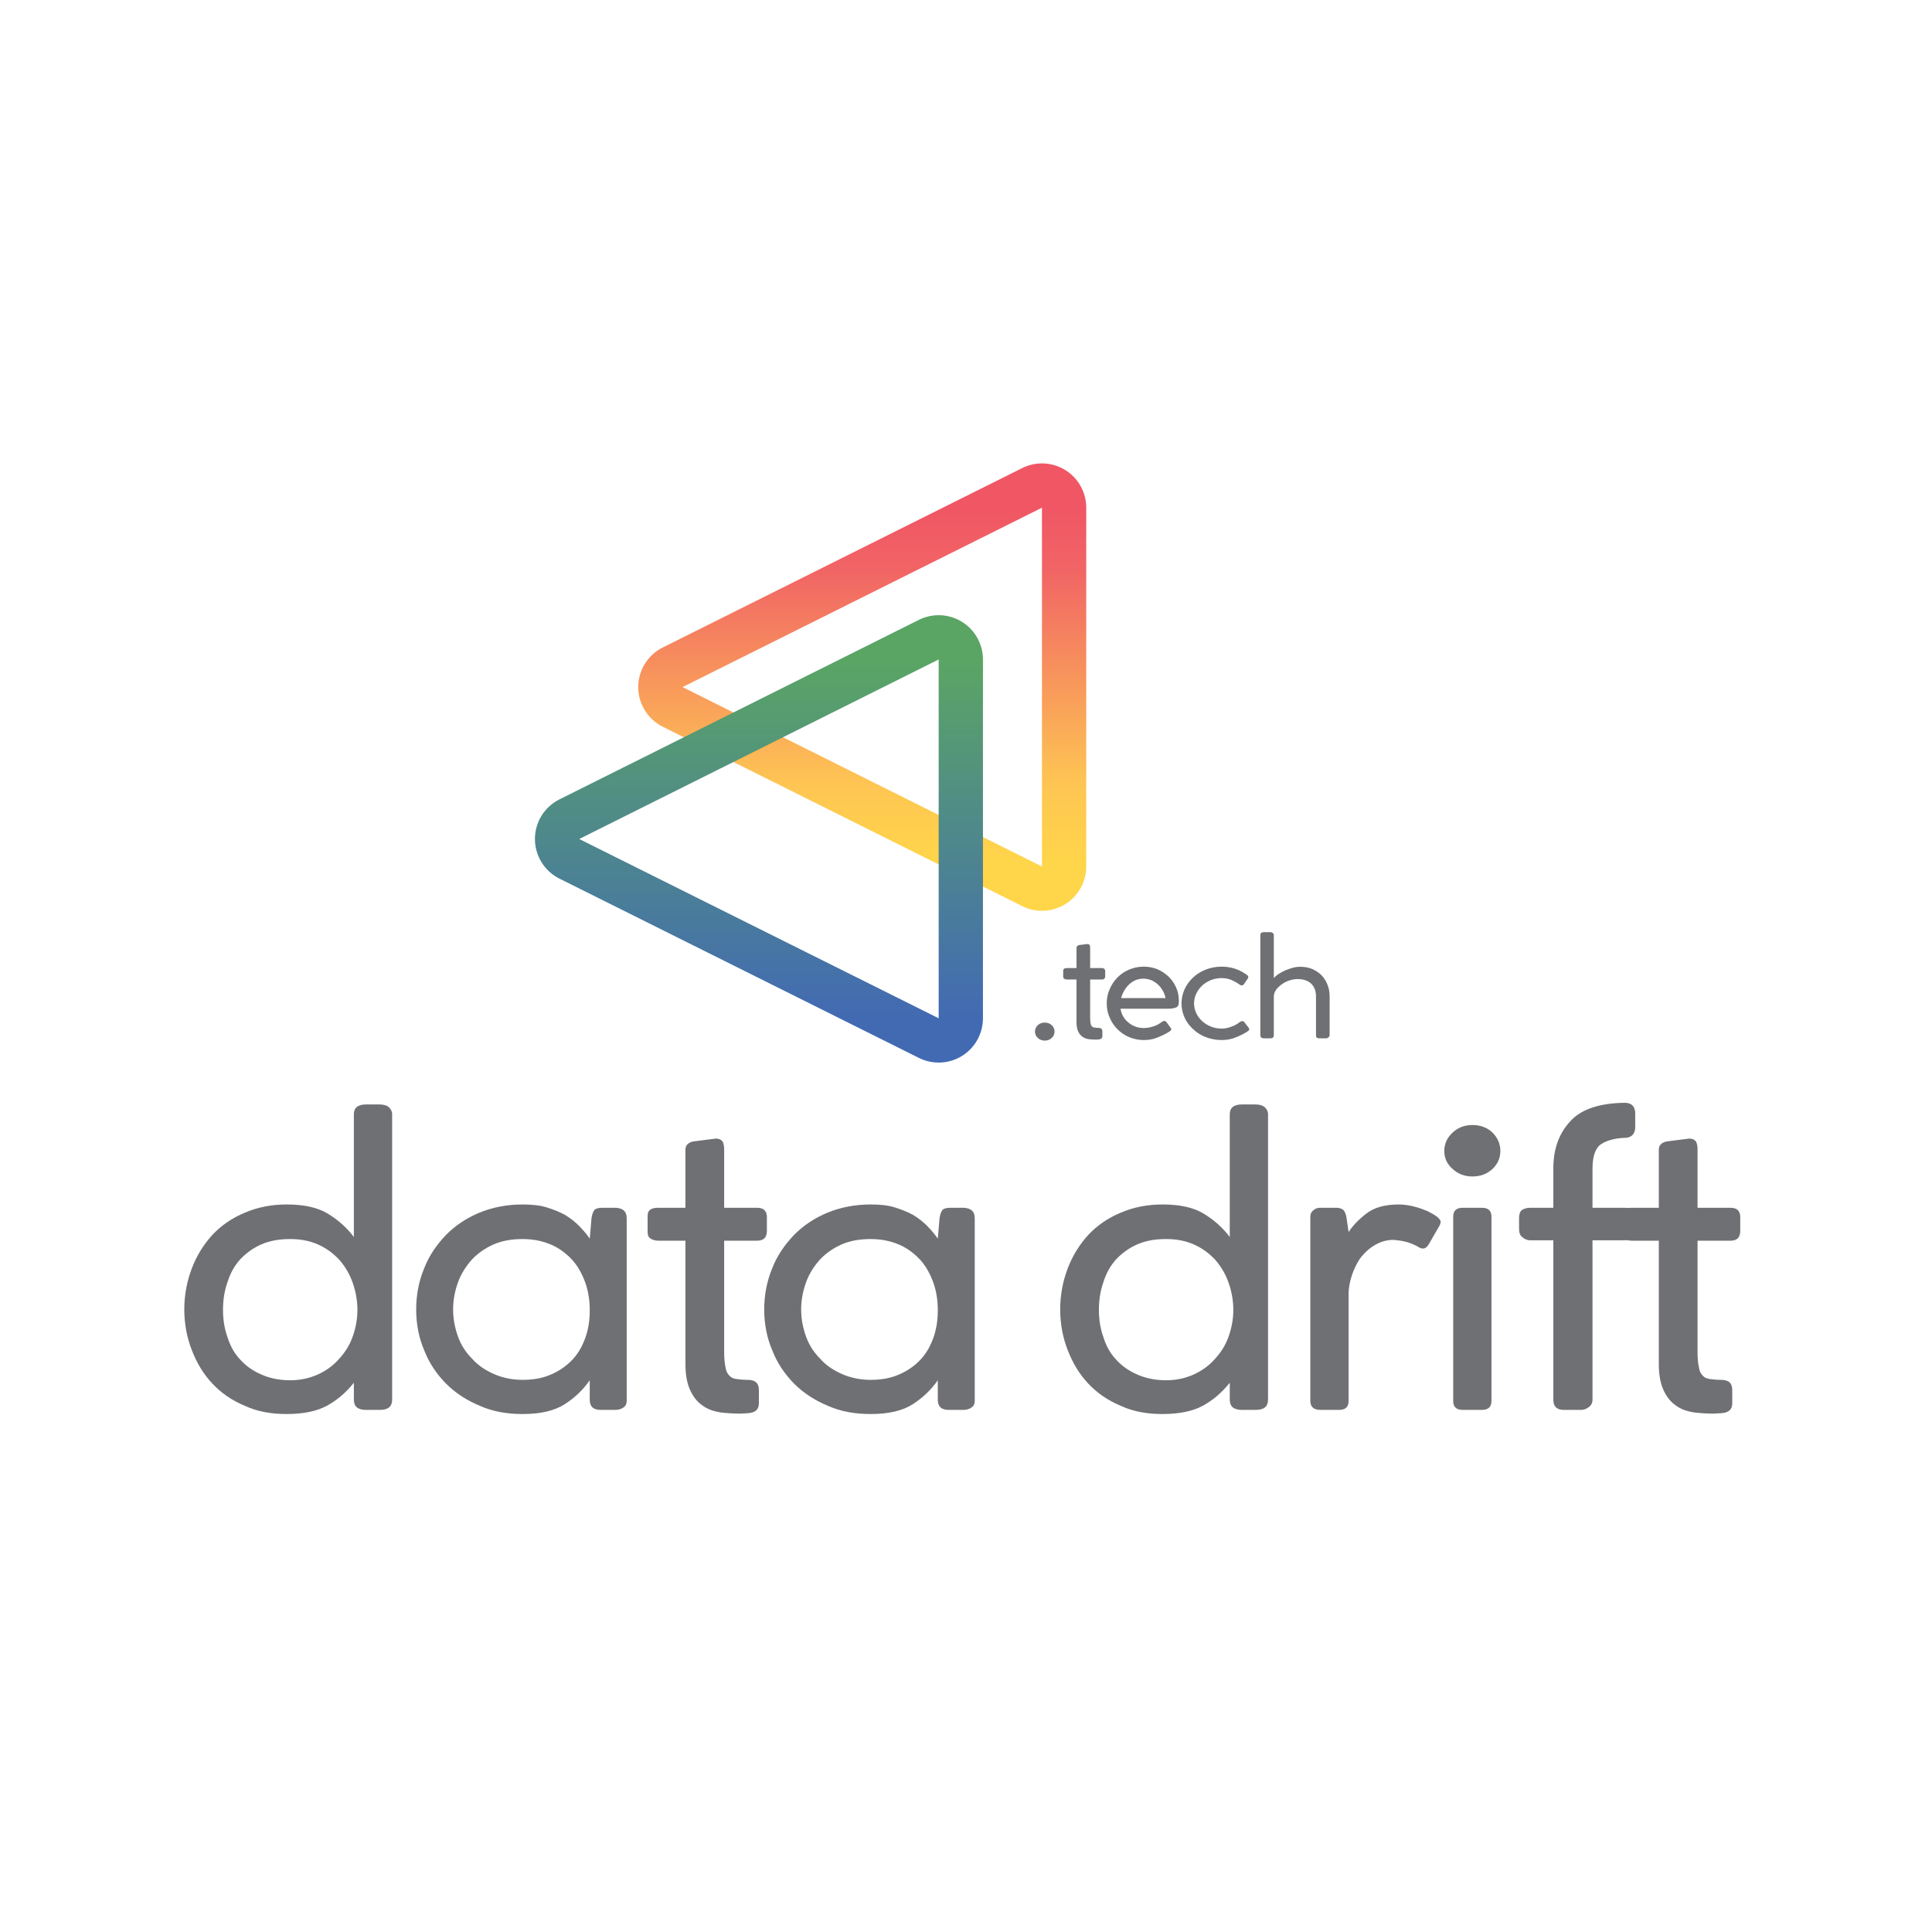
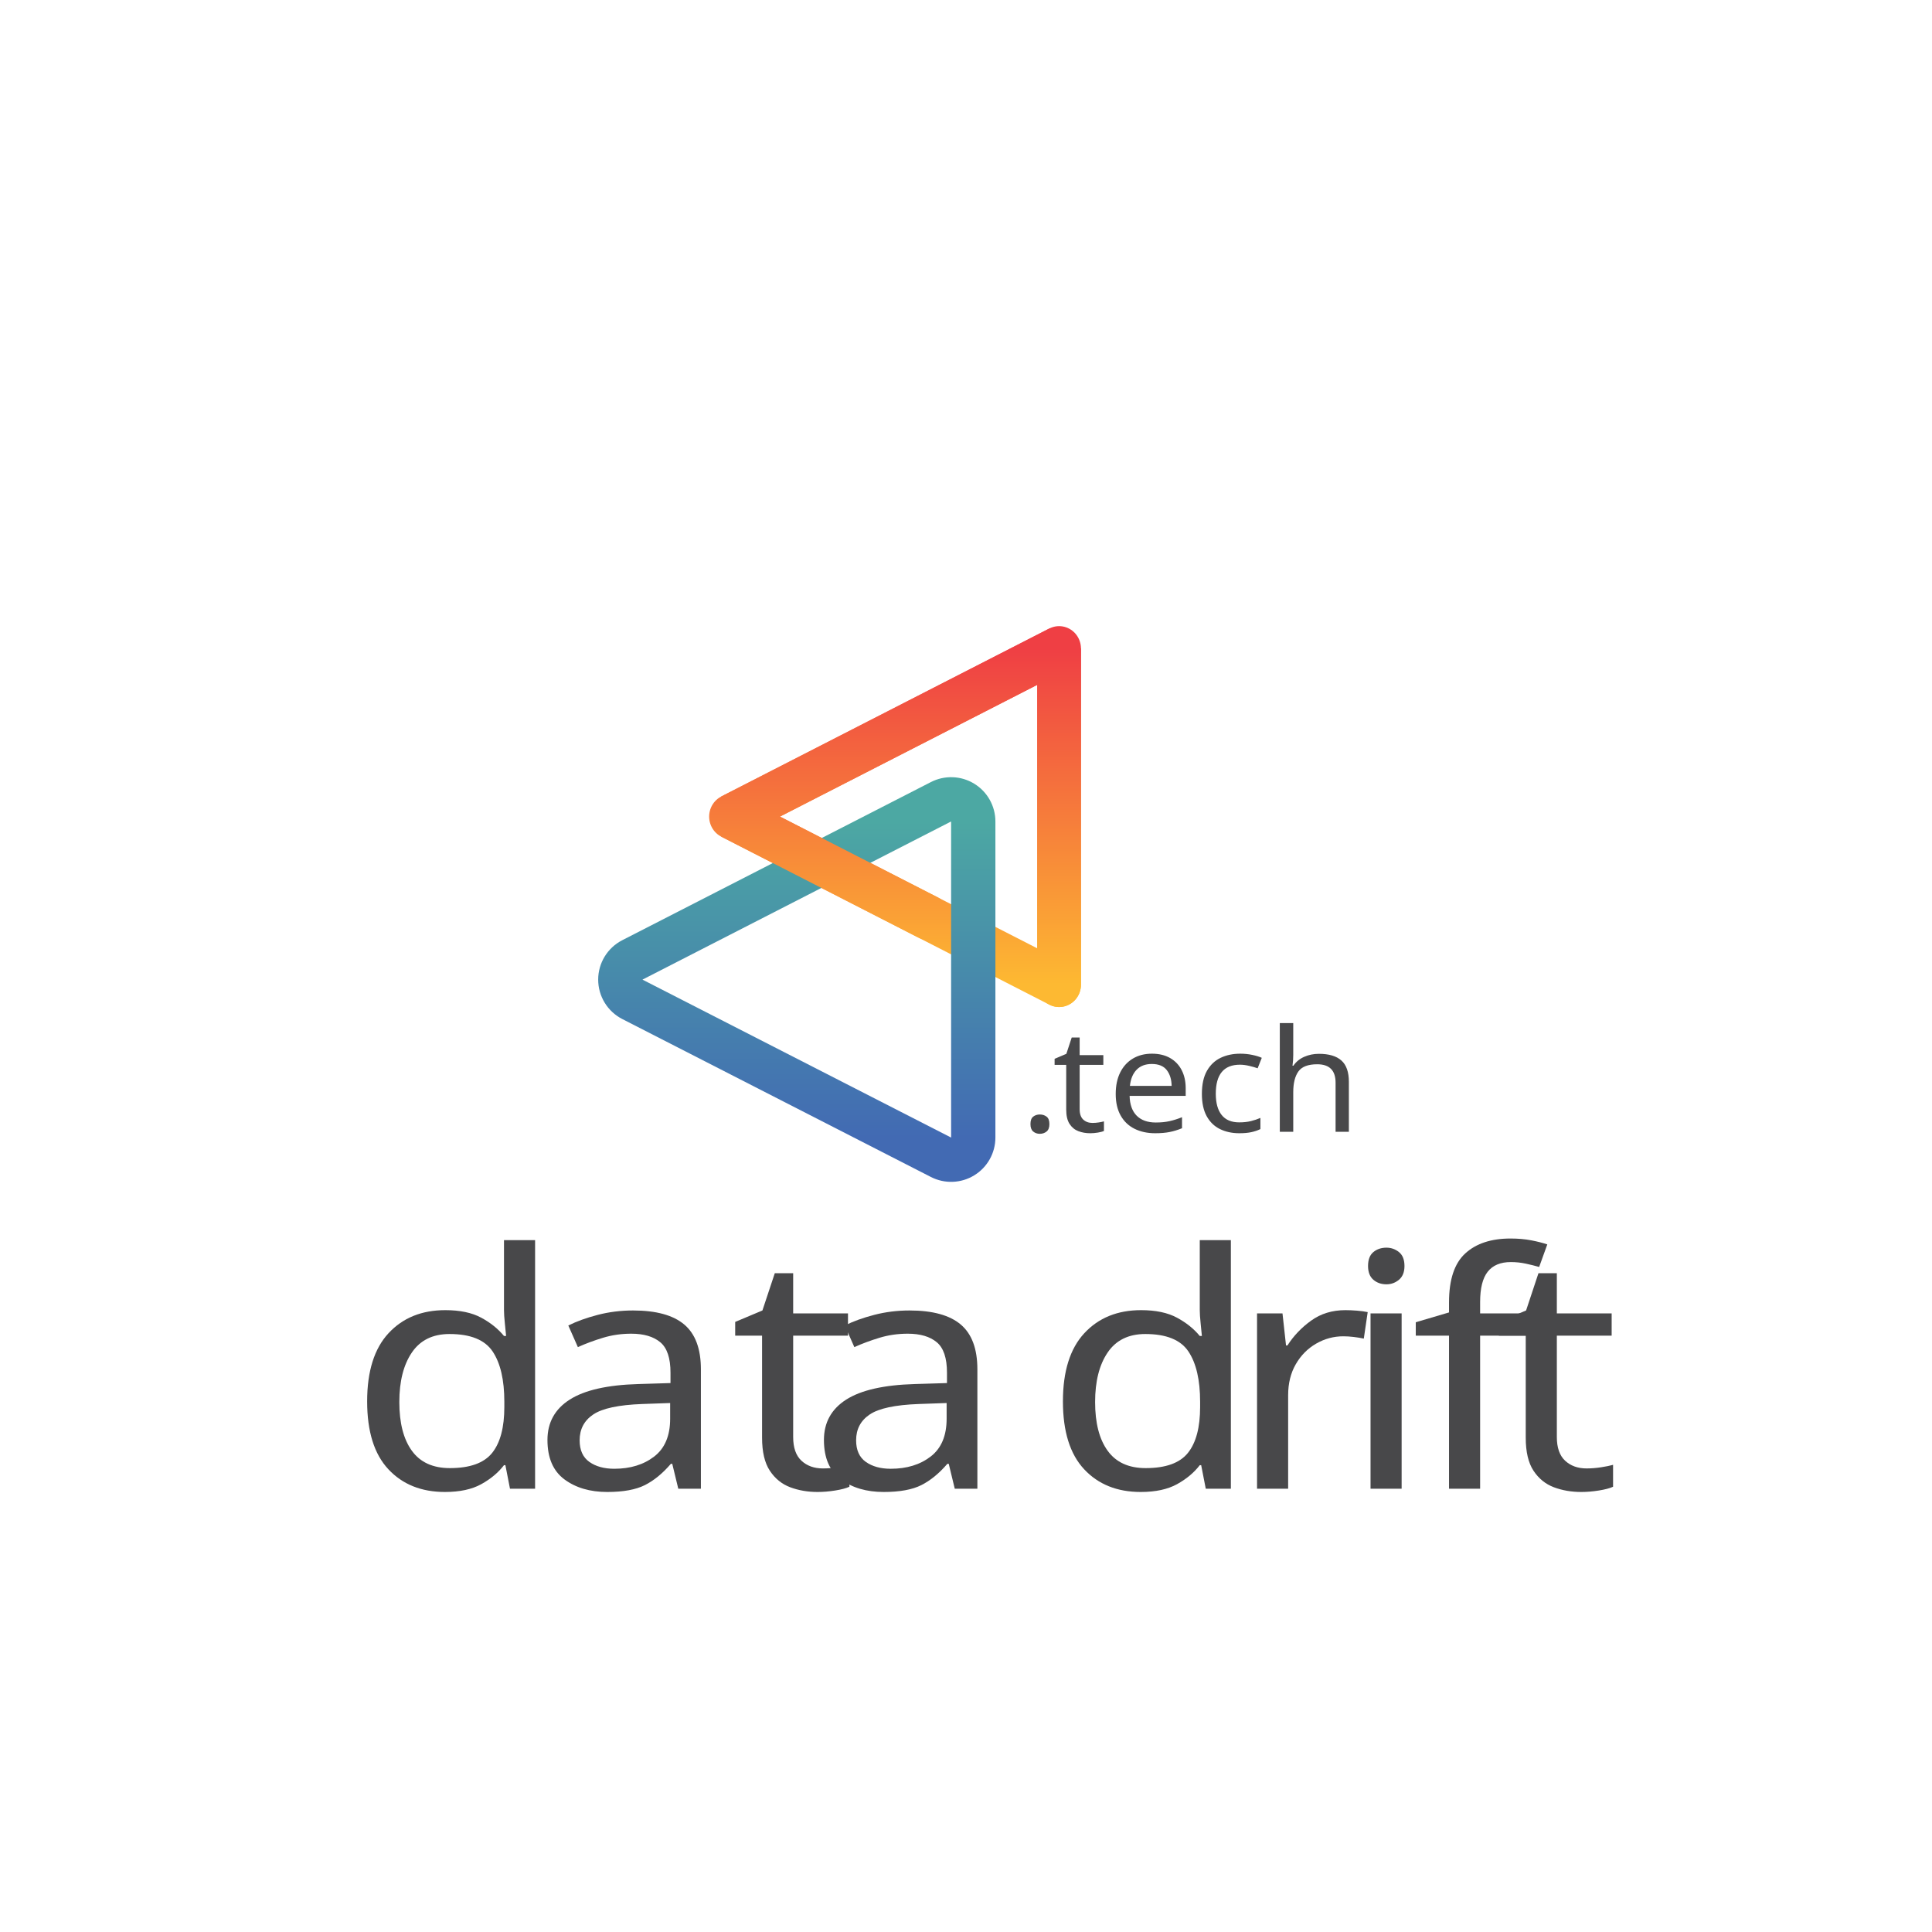
- <svg xmlns="http://www.w3.org/2000/svg" width="100%" height="100%" viewBox="0 0 2363 2363" version="1.1" xml:space="preserve" style="fill-rule:evenodd;clip-rule:evenodd;stroke-linejoin:round;stroke-miterlimit:2;">
-   <g transform="matrix(1.3609,0,0,1.25887,-670.885,1156.6)">
-     <g transform="matrix(400,0,0,400,643.398,451.071)">
-       <path d="M0.505,-0.718L0.505,-0.025C0.505,-0.008 0.496,-0 0.477,-0L0.447,-0C0.428,-0 0.419,-0.008 0.419,-0.025L0.419,-0.066C0.402,-0.043 0.383,-0.025 0.36,-0.011C0.337,0.003 0.306,0.01 0.268,0.01C0.233,0.01 0.202,0.004 0.174,-0.01C0.145,-0.023 0.121,-0.041 0.101,-0.064C0.081,-0.087 0.066,-0.114 0.055,-0.145C0.044,-0.175 0.038,-0.209 0.038,-0.244C0.038,-0.279 0.044,-0.313 0.055,-0.344C0.066,-0.375 0.081,-0.401 0.101,-0.425C0.121,-0.448 0.145,-0.466 0.174,-0.479C0.202,-0.492 0.233,-0.499 0.268,-0.499C0.306,-0.499 0.337,-0.492 0.36,-0.477C0.383,-0.462 0.403,-0.443 0.419,-0.42L0.419,-0.718C0.419,-0.734 0.428,-0.742 0.447,-0.742L0.476,-0.742C0.485,-0.742 0.492,-0.74 0.497,-0.736C0.502,-0.731 0.505,-0.725 0.505,-0.718ZM0.427,-0.243C0.427,-0.266 0.423,-0.289 0.416,-0.31C0.409,-0.331 0.399,-0.349 0.386,-0.365C0.373,-0.38 0.357,-0.393 0.338,-0.402C0.319,-0.411 0.299,-0.415 0.276,-0.415C0.251,-0.415 0.23,-0.411 0.211,-0.402C0.192,-0.393 0.176,-0.38 0.163,-0.365C0.15,-0.349 0.141,-0.331 0.135,-0.31C0.128,-0.289 0.125,-0.266 0.125,-0.243C0.125,-0.22 0.128,-0.198 0.135,-0.177C0.141,-0.156 0.15,-0.138 0.163,-0.123C0.176,-0.107 0.192,-0.095 0.211,-0.086C0.23,-0.077 0.251,-0.072 0.276,-0.072C0.299,-0.072 0.319,-0.077 0.338,-0.086C0.356,-0.095 0.372,-0.107 0.385,-0.123C0.398,-0.138 0.409,-0.156 0.416,-0.177C0.423,-0.198 0.427,-0.22 0.427,-0.243Z" style="fill:rgb(111,112,115);fill-rule:nonzero;" />
+ <svg xmlns="http://www.w3.org/2000/svg" width="100%" height="100%" viewBox="0 0 2363 2363" version="1.1" xml:space="preserve" style="fill-rule:evenodd;clip-rule:evenodd;stroke-linecap:round;stroke-linejoin:round;stroke-miterlimit:1.5;">
+   <g transform="matrix(1.3609,0,0,1.25887,-450.323,1252.98)">
+     <text x="643.398px" y="451.071px" style="font-family:'CocoGothic', 'Coco Gothic';font-size:317.746px;fill:rgb(72,72,74);">d<tspan x="808.308px 977.985px " y="451.071px 451.071px ">at</tspan>
+     </text>
+     <text x="1056.79px" y="451.071px" style="font-family:'CocoGothic', 'Coco Gothic';font-size:317.746px;fill:rgb(72,72,74);">a</text>
+     <text x="1268.72px" y="451.071px" style="font-family:'CocoGothic', 'Coco Gothic';font-size:317.746px;fill:rgb(72,72,74);">d<tspan x="1433.63px " y="451.071px ">r</tspan>
+     </text>
+     <text x="1535.63px" y="451.071px" style="font-family:'CocoGothic', 'Coco Gothic';font-size:317.746px;fill:rgb(72,72,74);">i</text>
+     <text x="1598.54px" y="451.071px" style="font-family:'CocoGothic', 'Coco Gothic';font-size:317.746px;fill:rgb(72,72,74);">f<tspan x="1672.9px " y="451.071px ">t</tspan>
+     </text>
+   </g>
+   <g transform="matrix(0.879476,0,0,0.902295,-358.716,-130.36)">
+     <g transform="matrix(1.03277e-16,-1.68664,1.68664,1.03277e-16,831.315,3968.33)">
+       <path d="M1610.87,351.683L1745.9,622.221L1475.84,622.221L1610.87,351.683Z" style="fill:none;stroke:url(#_Linear1);stroke-width:36.05px;" />
    </g>
-     <g transform="matrix(400,0,0,400,850.998,451.071)">
-       <path d="M0.43,-0.025L0.43,-0.072C0.415,-0.049 0.397,-0.03 0.374,-0.014C0.351,0.002 0.32,0.01 0.279,0.01C0.244,0.01 0.212,0.004 0.183,-0.01C0.154,-0.023 0.128,-0.041 0.107,-0.064C0.086,-0.087 0.069,-0.114 0.058,-0.145C0.046,-0.175 0.04,-0.209 0.04,-0.244C0.04,-0.279 0.046,-0.313 0.058,-0.344C0.069,-0.375 0.086,-0.401 0.107,-0.425C0.128,-0.448 0.153,-0.466 0.182,-0.479C0.211,-0.492 0.244,-0.499 0.279,-0.499C0.3,-0.499 0.318,-0.497 0.333,-0.492C0.348,-0.487 0.362,-0.481 0.374,-0.474C0.386,-0.466 0.397,-0.457 0.406,-0.447C0.415,-0.437 0.423,-0.427 0.43,-0.416L0.434,-0.466C0.435,-0.474 0.437,-0.48 0.44,-0.485C0.443,-0.489 0.449,-0.491 0.458,-0.491L0.487,-0.491C0.494,-0.491 0.501,-0.489 0.506,-0.485C0.511,-0.48 0.513,-0.474 0.513,-0.466L0.513,-0.022C0.513,-0.015 0.511,-0.01 0.506,-0.006C0.501,-0.002 0.494,-0 0.487,-0L0.455,-0C0.438,-0 0.43,-0.008 0.43,-0.025ZM0.123,-0.244C0.123,-0.221 0.127,-0.199 0.134,-0.178C0.141,-0.157 0.152,-0.139 0.166,-0.124C0.179,-0.108 0.196,-0.096 0.215,-0.087C0.234,-0.078 0.256,-0.073 0.279,-0.073C0.303,-0.073 0.324,-0.077 0.343,-0.086C0.362,-0.095 0.378,-0.107 0.391,-0.122C0.404,-0.137 0.413,-0.154 0.42,-0.175C0.427,-0.196 0.43,-0.218 0.43,-0.242C0.43,-0.265 0.427,-0.288 0.42,-0.309C0.413,-0.33 0.404,-0.348 0.391,-0.364C0.378,-0.379 0.363,-0.392 0.344,-0.401C0.325,-0.41 0.304,-0.415 0.279,-0.415C0.255,-0.415 0.233,-0.411 0.214,-0.402C0.195,-0.393 0.178,-0.38 0.165,-0.365C0.152,-0.349 0.141,-0.331 0.134,-0.31C0.127,-0.289 0.123,-0.267 0.123,-0.244Z" style="fill:rgb(111,112,115);fill-rule:nonzero;" />
+     <g transform="matrix(9.71502e-17,-1.58658,1.58658,9.71502e-17,743.381,4028.01)">
+       <path d="M1644.46,333.981C1637.98,321.015 1624.98,312.86 1610.77,312.864C1596.57,312.867 1583.57,321.029 1577.1,333.998L1442.15,604.536C1436.15,616.571 1436.68,630.942 1443.56,642.475C1450.43,654.007 1462.66,661.04 1475.84,661.04L1745.9,661.04C1759.08,661.04 1771.31,654.004 1778.18,642.467C1785.06,630.929 1785.58,616.554 1779.57,604.519L1644.46,333.981ZM1610.78,351.683L1745.9,622.221L1475.84,622.221L1610.78,351.683Z" style="fill:url(#_Linear2);" />
    </g>
-     <g transform="matrix(400,0,0,400,1064.6,451.071)">
-       <path d="M0.251,0.008L0.235,0.009C0.219,0.009 0.204,0.008 0.189,0.006C0.173,0.003 0.16,-0.002 0.149,-0.011C0.138,-0.019 0.129,-0.031 0.122,-0.047C0.115,-0.063 0.111,-0.084 0.111,-0.111L0.111,-0.411L0.051,-0.411C0.043,-0.411 0.037,-0.413 0.033,-0.416C0.028,-0.419 0.026,-0.424 0.026,-0.433L0.026,-0.47C0.026,-0.479 0.028,-0.484 0.033,-0.487C0.037,-0.49 0.043,-0.491 0.051,-0.491L0.111,-0.491L0.111,-0.632C0.111,-0.643 0.117,-0.649 0.128,-0.652L0.179,-0.659C0.187,-0.659 0.192,-0.656 0.195,-0.651C0.197,-0.646 0.198,-0.64 0.198,-0.633L0.198,-0.491L0.272,-0.491C0.287,-0.491 0.294,-0.483 0.294,-0.468L0.294,-0.435C0.294,-0.419 0.287,-0.411 0.272,-0.411L0.198,-0.411L0.198,-0.143C0.198,-0.126 0.199,-0.113 0.201,-0.104C0.202,-0.095 0.205,-0.088 0.21,-0.083C0.214,-0.078 0.219,-0.076 0.226,-0.075C0.233,-0.074 0.241,-0.073 0.251,-0.073C0.268,-0.073 0.276,-0.065 0.276,-0.048L0.276,-0.016C0.276,-0.001 0.268,0.007 0.251,0.008Z" style="fill:rgb(111,112,115);fill-rule:nonzero;" />
+     <g transform="matrix(1.03277e-16,-1.68664,1.68664,1.03277e-16,831.315,3968.33)">
+       <path d="M1529.77,514.171L1610.87,351.683L1745.9,622.221L1475.84,622.221" style="fill:none;stroke:url(#_Linear3);stroke-width:36.05px;stroke-linejoin:miter;" />
    </g>
-     <g transform="matrix(400,0,0,400,1163.8,451.071)">
-       <path d="M0.43,-0.025L0.43,-0.072C0.415,-0.049 0.397,-0.03 0.374,-0.014C0.351,0.002 0.32,0.01 0.279,0.01C0.244,0.01 0.212,0.004 0.183,-0.01C0.154,-0.023 0.128,-0.041 0.107,-0.064C0.086,-0.087 0.069,-0.114 0.058,-0.145C0.046,-0.175 0.04,-0.209 0.04,-0.244C0.04,-0.279 0.046,-0.313 0.058,-0.344C0.069,-0.375 0.086,-0.401 0.107,-0.425C0.128,-0.448 0.153,-0.466 0.182,-0.479C0.211,-0.492 0.244,-0.499 0.279,-0.499C0.3,-0.499 0.318,-0.497 0.333,-0.492C0.348,-0.487 0.362,-0.481 0.374,-0.474C0.386,-0.466 0.397,-0.457 0.406,-0.447C0.415,-0.437 0.423,-0.427 0.43,-0.416L0.434,-0.466C0.435,-0.474 0.437,-0.48 0.44,-0.485C0.443,-0.489 0.449,-0.491 0.458,-0.491L0.487,-0.491C0.494,-0.491 0.501,-0.489 0.506,-0.485C0.511,-0.48 0.513,-0.474 0.513,-0.466L0.513,-0.022C0.513,-0.015 0.511,-0.01 0.506,-0.006C0.501,-0.002 0.494,-0 0.487,-0L0.455,-0C0.438,-0 0.43,-0.008 0.43,-0.025ZM0.123,-0.244C0.123,-0.221 0.127,-0.199 0.134,-0.178C0.141,-0.157 0.152,-0.139 0.166,-0.124C0.179,-0.108 0.196,-0.096 0.215,-0.087C0.234,-0.078 0.256,-0.073 0.279,-0.073C0.303,-0.073 0.324,-0.077 0.343,-0.086C0.362,-0.095 0.378,-0.107 0.391,-0.122C0.404,-0.137 0.413,-0.154 0.42,-0.175C0.427,-0.196 0.43,-0.218 0.43,-0.242C0.43,-0.265 0.427,-0.288 0.42,-0.309C0.413,-0.33 0.404,-0.348 0.391,-0.364C0.378,-0.379 0.363,-0.392 0.344,-0.401C0.325,-0.41 0.304,-0.415 0.279,-0.415C0.255,-0.415 0.233,-0.411 0.214,-0.402C0.195,-0.393 0.178,-0.38 0.165,-0.365C0.152,-0.349 0.141,-0.331 0.134,-0.31C0.127,-0.289 0.123,-0.267 0.123,-0.244Z" style="fill:rgb(111,112,115);fill-rule:nonzero;" />
-     </g>
-     <g transform="matrix(400,0,0,400,1430.6,451.071)">
-       <path d="M0.505,-0.718L0.505,-0.025C0.505,-0.008 0.496,-0 0.477,-0L0.447,-0C0.428,-0 0.419,-0.008 0.419,-0.025L0.419,-0.066C0.402,-0.043 0.383,-0.025 0.36,-0.011C0.337,0.003 0.306,0.01 0.268,0.01C0.233,0.01 0.202,0.004 0.174,-0.01C0.145,-0.023 0.121,-0.041 0.101,-0.064C0.081,-0.087 0.066,-0.114 0.055,-0.145C0.044,-0.175 0.038,-0.209 0.038,-0.244C0.038,-0.279 0.044,-0.313 0.055,-0.344C0.066,-0.375 0.081,-0.401 0.101,-0.425C0.121,-0.448 0.145,-0.466 0.174,-0.479C0.202,-0.492 0.233,-0.499 0.268,-0.499C0.306,-0.499 0.337,-0.492 0.36,-0.477C0.383,-0.462 0.403,-0.443 0.419,-0.42L0.419,-0.718C0.419,-0.734 0.428,-0.742 0.447,-0.742L0.476,-0.742C0.485,-0.742 0.492,-0.74 0.497,-0.736C0.502,-0.731 0.505,-0.725 0.505,-0.718ZM0.427,-0.243C0.427,-0.266 0.423,-0.289 0.416,-0.31C0.409,-0.331 0.399,-0.349 0.386,-0.365C0.373,-0.38 0.357,-0.393 0.338,-0.402C0.319,-0.411 0.299,-0.415 0.276,-0.415C0.251,-0.415 0.23,-0.411 0.211,-0.402C0.192,-0.393 0.176,-0.38 0.163,-0.365C0.15,-0.349 0.141,-0.331 0.135,-0.31C0.128,-0.289 0.125,-0.266 0.125,-0.243C0.125,-0.22 0.128,-0.198 0.135,-0.177C0.141,-0.156 0.15,-0.138 0.163,-0.123C0.176,-0.107 0.192,-0.095 0.211,-0.086C0.23,-0.077 0.251,-0.072 0.276,-0.072C0.299,-0.072 0.319,-0.077 0.338,-0.086C0.356,-0.095 0.372,-0.107 0.385,-0.123C0.398,-0.138 0.409,-0.156 0.416,-0.177C0.423,-0.198 0.427,-0.22 0.427,-0.243Z" style="fill:rgb(111,112,115);fill-rule:nonzero;" />
-     </g>
-     <g transform="matrix(400,0,0,400,1638.2,451.071)">
-       <path d="M0.162,-0.469L0.167,-0.432C0.176,-0.447 0.189,-0.462 0.207,-0.477C0.225,-0.492 0.249,-0.499 0.28,-0.499C0.291,-0.499 0.303,-0.497 0.314,-0.494C0.325,-0.491 0.335,-0.487 0.344,-0.483C0.353,-0.478 0.36,-0.474 0.366,-0.469C0.371,-0.464 0.374,-0.46 0.374,-0.457C0.374,-0.456 0.373,-0.453 0.372,-0.449L0.347,-0.402C0.343,-0.395 0.339,-0.392 0.334,-0.392C0.331,-0.392 0.328,-0.393 0.327,-0.394C0.325,-0.395 0.323,-0.396 0.322,-0.397C0.315,-0.401 0.307,-0.405 0.297,-0.408C0.287,-0.411 0.277,-0.412 0.268,-0.413C0.253,-0.413 0.24,-0.409 0.227,-0.401C0.214,-0.393 0.204,-0.383 0.195,-0.371C0.186,-0.358 0.18,-0.344 0.175,-0.329C0.17,-0.313 0.167,-0.297 0.167,-0.282L0.167,-0.022C0.167,-0.007 0.16,-0 0.145,-0L0.104,-0C0.089,-0 0.081,-0.007 0.081,-0.022L0.081,-0.469C0.081,-0.476 0.083,-0.481 0.088,-0.485C0.092,-0.489 0.097,-0.491 0.103,-0.491L0.139,-0.491C0.146,-0.491 0.152,-0.489 0.156,-0.485C0.159,-0.48 0.161,-0.475 0.162,-0.469Z" style="fill:rgb(111,112,115);fill-rule:nonzero;" />
-     </g>
-     <g transform="matrix(400,0,0,400,1766.6,451.071)">
-       <path d="M0.167,-0.469L0.167,-0.022C0.167,-0.007 0.16,-0 0.145,-0L0.103,-0C0.088,-0 0.081,-0.007 0.081,-0.022L0.081,-0.469C0.081,-0.484 0.088,-0.491 0.103,-0.491L0.145,-0.491C0.16,-0.491 0.167,-0.484 0.167,-0.469ZM0.061,-0.629C0.061,-0.646 0.067,-0.661 0.08,-0.674C0.092,-0.686 0.107,-0.692 0.124,-0.692C0.142,-0.692 0.157,-0.686 0.169,-0.674C0.181,-0.661 0.187,-0.646 0.187,-0.629C0.187,-0.612 0.181,-0.597 0.169,-0.585C0.157,-0.573 0.142,-0.567 0.124,-0.567C0.107,-0.567 0.092,-0.573 0.08,-0.585C0.067,-0.597 0.061,-0.612 0.061,-0.629Z" style="fill:rgb(111,112,115);fill-rule:nonzero;" />
-     </g>
-     <g transform="matrix(400,0,0,400,1845.8,451.071)">
-       <path d="M0.268,-0.746C0.284,-0.746 0.292,-0.737 0.292,-0.72L0.292,-0.686C0.292,-0.679 0.29,-0.674 0.287,-0.669C0.283,-0.664 0.277,-0.661 0.27,-0.661C0.247,-0.66 0.229,-0.655 0.216,-0.646C0.203,-0.637 0.196,-0.617 0.196,-0.586L0.196,-0.491L0.268,-0.491C0.284,-0.491 0.292,-0.483 0.292,-0.466L0.292,-0.44C0.292,-0.421 0.284,-0.412 0.268,-0.412L0.196,-0.412L0.196,-0.025C0.196,-0.017 0.193,-0.011 0.188,-0.007C0.182,-0.002 0.176,-0 0.17,-0L0.132,-0C0.116,-0 0.108,-0.008 0.108,-0.025L0.108,-0.412L0.056,-0.412C0.049,-0.412 0.043,-0.415 0.038,-0.42C0.033,-0.424 0.031,-0.431 0.031,-0.44L0.031,-0.466C0.031,-0.475 0.033,-0.482 0.038,-0.486C0.043,-0.489 0.049,-0.491 0.056,-0.491L0.108,-0.491L0.108,-0.587C0.108,-0.634 0.121,-0.672 0.146,-0.701C0.17,-0.73 0.211,-0.745 0.268,-0.746Z" style="fill:rgb(111,112,115);fill-rule:nonzero;" />
-     </g>
-     <g transform="matrix(400,0,0,400,1939.4,451.071)">
-       <path d="M0.251,0.008L0.235,0.009C0.219,0.009 0.204,0.008 0.189,0.006C0.173,0.003 0.16,-0.002 0.149,-0.011C0.138,-0.019 0.129,-0.031 0.122,-0.047C0.115,-0.063 0.111,-0.084 0.111,-0.111L0.111,-0.411L0.051,-0.411C0.043,-0.411 0.037,-0.413 0.033,-0.416C0.028,-0.419 0.026,-0.424 0.026,-0.433L0.026,-0.47C0.026,-0.479 0.028,-0.484 0.033,-0.487C0.037,-0.49 0.043,-0.491 0.051,-0.491L0.111,-0.491L0.111,-0.632C0.111,-0.643 0.117,-0.649 0.128,-0.652L0.179,-0.659C0.187,-0.659 0.192,-0.656 0.195,-0.651C0.197,-0.646 0.198,-0.64 0.198,-0.633L0.198,-0.491L0.272,-0.491C0.287,-0.491 0.294,-0.483 0.294,-0.468L0.294,-0.435C0.294,-0.419 0.287,-0.411 0.272,-0.411L0.198,-0.411L0.198,-0.143C0.198,-0.126 0.199,-0.113 0.201,-0.104C0.202,-0.095 0.205,-0.088 0.21,-0.083C0.214,-0.078 0.219,-0.076 0.226,-0.075C0.233,-0.074 0.241,-0.073 0.251,-0.073C0.268,-0.073 0.276,-0.065 0.276,-0.048L0.276,-0.016C0.276,-0.001 0.268,0.007 0.251,0.008Z" style="fill:rgb(111,112,115);fill-rule:nonzero;" />
-     </g>
-   </g>
-   <g transform="matrix(1,0,0,1,-620.7,-405.309)">
-     <g transform="matrix(9.95033e-17,-1.62501,1.62501,9.95033e-17,883.989,3863.37)">
-       <path d="M1640.69,336.797C1635.05,325.493 1623.5,318.35 1610.87,318.35C1598.23,318.35 1586.68,325.493 1581.04,336.797L1446.01,607.335C1440.85,617.668 1441.41,629.934 1447.49,639.755C1453.56,649.577 1464.29,655.554 1475.84,655.554L1745.9,655.554C1757.45,655.554 1768.17,649.577 1774.25,639.755C1780.32,629.934 1780.88,617.668 1775.72,607.335L1640.69,336.797ZM1610.87,351.683L1745.9,622.221L1475.84,622.221L1610.87,351.683Z" style="fill:url(#_Linear1);" />
-     </g>
-     <g transform="matrix(9.95033e-17,-1.62501,1.62501,9.95033e-17,757.651,4049.01)">
-       <path d="M1640.6,336.79C1634.96,325.487 1623.41,318.347 1610.78,318.35C1598.14,318.353 1586.6,325.498 1580.95,336.804L1446.01,607.342C1440.85,617.675 1441.41,629.939 1447.49,639.759C1453.56,649.578 1464.29,655.554 1475.84,655.554L1745.9,655.554C1757.45,655.554 1768.17,649.575 1774.25,639.752C1780.32,629.928 1780.88,617.661 1775.72,607.328L1640.6,336.79ZM1610.78,351.683L1745.9,622.221L1475.84,622.221L1610.78,351.683Z" style="fill:url(#_Linear2);" />
-     </g>
-     <g transform="matrix(1,0,0,1,434.528,-511.281)">
-       <g transform="matrix(191.721,0,0,175,1440.53,2186.55)">
-         <path d="M0.06,-0.047C0.06,-0.064 0.066,-0.079 0.078,-0.092C0.09,-0.104 0.105,-0.11 0.122,-0.11C0.14,-0.11 0.155,-0.104 0.167,-0.092C0.179,-0.079 0.185,-0.064 0.185,-0.047C0.185,-0.03 0.179,-0.015 0.167,-0.003C0.155,0.01 0.14,0.016 0.122,0.016C0.105,0.016 0.09,0.01 0.078,-0.003C0.066,-0.015 0.06,-0.03 0.06,-0.047Z" style="fill:rgb(111,112,115);fill-rule:nonzero;" />
-       </g>
-       <g transform="matrix(191.721,0,0,175,1481.56,2186.55)">
-         <path d="M0.251,0.008L0.235,0.009C0.219,0.009 0.204,0.008 0.189,0.006C0.173,0.003 0.16,-0.002 0.149,-0.011C0.138,-0.019 0.129,-0.031 0.122,-0.047C0.115,-0.063 0.111,-0.084 0.111,-0.111L0.111,-0.411L0.051,-0.411C0.043,-0.411 0.037,-0.413 0.033,-0.416C0.028,-0.419 0.026,-0.424 0.026,-0.433L0.026,-0.47C0.026,-0.479 0.028,-0.484 0.033,-0.487C0.037,-0.49 0.043,-0.491 0.051,-0.491L0.111,-0.491L0.111,-0.632C0.111,-0.643 0.117,-0.649 0.128,-0.652L0.179,-0.659C0.187,-0.659 0.192,-0.656 0.195,-0.651C0.197,-0.646 0.198,-0.64 0.198,-0.633L0.198,-0.491L0.272,-0.491C0.287,-0.491 0.294,-0.483 0.294,-0.468L0.294,-0.435C0.294,-0.419 0.287,-0.411 0.272,-0.411L0.198,-0.411L0.198,-0.143C0.198,-0.126 0.199,-0.113 0.201,-0.104C0.202,-0.095 0.205,-0.088 0.21,-0.083C0.214,-0.078 0.219,-0.076 0.226,-0.075C0.233,-0.074 0.241,-0.073 0.251,-0.073C0.268,-0.073 0.276,-0.065 0.276,-0.048L0.276,-0.016C0.276,-0.001 0.268,0.007 0.251,0.008Z" style="fill:rgb(111,112,115);fill-rule:nonzero;" />
-       </g>
-       <g transform="matrix(191.721,0,0,175,1531.36,2186.55)">
-         <path d="M0.28,0.012C0.247,0.012 0.217,0.005 0.188,-0.008C0.159,-0.021 0.134,-0.04 0.113,-0.063C0.092,-0.086 0.075,-0.113 0.063,-0.144C0.05,-0.175 0.044,-0.209 0.044,-0.244C0.044,-0.279 0.05,-0.313 0.063,-0.344C0.075,-0.375 0.092,-0.403 0.113,-0.426C0.134,-0.449 0.159,-0.468 0.188,-0.481C0.217,-0.494 0.247,-0.501 0.28,-0.501C0.311,-0.501 0.339,-0.495 0.367,-0.483C0.394,-0.47 0.417,-0.453 0.438,-0.432C0.458,-0.411 0.474,-0.386 0.486,-0.357C0.498,-0.328 0.504,-0.298 0.504,-0.265L0.504,-0.253C0.504,-0.233 0.498,-0.22 0.485,-0.215C0.472,-0.21 0.457,-0.207 0.439,-0.207L0.132,-0.207C0.138,-0.167 0.155,-0.134 0.183,-0.11C0.21,-0.085 0.243,-0.072 0.28,-0.072C0.3,-0.072 0.32,-0.076 0.341,-0.083C0.361,-0.09 0.379,-0.101 0.395,-0.114C0.4,-0.119 0.406,-0.121 0.413,-0.121C0.418,-0.121 0.421,-0.119 0.424,-0.115L0.452,-0.073C0.455,-0.07 0.456,-0.067 0.456,-0.064C0.455,-0.059 0.453,-0.055 0.45,-0.052C0.446,-0.049 0.442,-0.046 0.439,-0.044C0.416,-0.029 0.392,-0.016 0.366,-0.005C0.34,0.007 0.311,0.012 0.28,0.012ZM0.136,-0.281L0.419,-0.281C0.416,-0.3 0.41,-0.317 0.401,-0.334C0.392,-0.351 0.382,-0.365 0.369,-0.378C0.356,-0.39 0.342,-0.4 0.327,-0.407C0.311,-0.413 0.295,-0.417 0.278,-0.417C0.261,-0.417 0.244,-0.413 0.229,-0.407C0.214,-0.4 0.2,-0.39 0.188,-0.378C0.175,-0.365 0.165,-0.351 0.156,-0.334C0.147,-0.317 0.14,-0.3 0.136,-0.281Z" style="fill:rgb(111,112,115);fill-rule:nonzero;" />
-       </g>
-       <g transform="matrix(191.721,0,0,175,1623.77,2186.55)">
-         <path d="M0.295,-0.068C0.315,-0.068 0.335,-0.072 0.356,-0.081C0.377,-0.089 0.395,-0.1 0.41,-0.113C0.416,-0.118 0.422,-0.12 0.428,-0.12C0.433,-0.12 0.437,-0.118 0.439,-0.114L0.468,-0.073C0.47,-0.07 0.471,-0.067 0.471,-0.064C0.471,-0.059 0.469,-0.055 0.465,-0.052C0.461,-0.049 0.457,-0.046 0.454,-0.044C0.432,-0.029 0.408,-0.016 0.381,-0.005C0.354,0.007 0.326,0.012 0.295,0.012C0.26,0.012 0.226,0.005 0.195,-0.008C0.164,-0.021 0.136,-0.04 0.114,-0.063C0.091,-0.086 0.072,-0.113 0.059,-0.144C0.046,-0.175 0.039,-0.209 0.039,-0.244C0.039,-0.279 0.046,-0.313 0.059,-0.344C0.072,-0.375 0.091,-0.403 0.114,-0.426C0.136,-0.449 0.164,-0.468 0.195,-0.481C0.226,-0.494 0.26,-0.501 0.295,-0.501C0.322,-0.501 0.347,-0.497 0.373,-0.489C0.398,-0.481 0.423,-0.468 0.449,-0.449C0.46,-0.442 0.465,-0.435 0.465,-0.429C0.465,-0.428 0.465,-0.426 0.465,-0.424C0.464,-0.421 0.463,-0.419 0.462,-0.418L0.435,-0.375L0.435,-0.376C0.432,-0.372 0.428,-0.37 0.422,-0.37C0.418,-0.37 0.413,-0.373 0.406,-0.378C0.391,-0.39 0.374,-0.4 0.355,-0.409C0.336,-0.417 0.316,-0.421 0.295,-0.421C0.271,-0.421 0.248,-0.416 0.227,-0.407C0.206,-0.398 0.187,-0.385 0.171,-0.369C0.155,-0.352 0.142,-0.333 0.133,-0.312C0.124,-0.291 0.119,-0.268 0.119,-0.244C0.119,-0.22 0.124,-0.197 0.133,-0.176C0.142,-0.155 0.155,-0.136 0.171,-0.12C0.187,-0.104 0.206,-0.091 0.227,-0.082C0.248,-0.073 0.271,-0.068 0.295,-0.068Z" style="fill:rgb(111,112,115);fill-rule:nonzero;" />
-       </g>
-       <g transform="matrix(191.721,0,0,175,1712.15,2186.55)">
-         <path d="M0.167,-0.72L0.167,-0.422C0.175,-0.431 0.185,-0.441 0.198,-0.45C0.211,-0.459 0.225,-0.468 0.24,-0.475C0.255,-0.482 0.271,-0.488 0.288,-0.493C0.305,-0.498 0.32,-0.5 0.335,-0.5C0.364,-0.5 0.39,-0.495 0.413,-0.484C0.436,-0.472 0.456,-0.458 0.473,-0.439C0.489,-0.42 0.501,-0.398 0.51,-0.373C0.519,-0.348 0.523,-0.32 0.523,-0.291L0.523,-0.025C0.523,-0.017 0.521,-0.011 0.516,-0.007C0.511,-0.002 0.506,-0 0.499,-0L0.458,-0C0.449,-0 0.443,-0.002 0.44,-0.006C0.437,-0.01 0.436,-0.016 0.436,-0.024L0.436,-0.291C0.436,-0.308 0.434,-0.324 0.43,-0.339C0.425,-0.354 0.418,-0.367 0.409,-0.378C0.4,-0.389 0.388,-0.397 0.373,-0.404C0.358,-0.411 0.339,-0.414 0.318,-0.414C0.302,-0.414 0.285,-0.411 0.268,-0.405C0.251,-0.399 0.235,-0.391 0.221,-0.38C0.206,-0.369 0.194,-0.357 0.184,-0.343C0.174,-0.328 0.168,-0.313 0.167,-0.296L0.167,-0.022C0.167,-0.007 0.16,-0 0.145,-0L0.104,-0C0.089,-0 0.081,-0.007 0.081,-0.022L0.081,-0.72C0.081,-0.735 0.088,-0.742 0.103,-0.742L0.144,-0.742C0.151,-0.742 0.156,-0.74 0.161,-0.736C0.165,-0.732 0.167,-0.727 0.167,-0.72Z" style="fill:rgb(111,112,115);fill-rule:nonzero;" />
-       </g>
+     <g transform="matrix(1.09555,0,0,1,247.455,-507.883)">
+       <text x="1440.53px" y="2186.55px" style="font-family:'CocoGothic', 'Coco Gothic';font-size:193.95px;fill:rgb(72,72,74);">.<tspan x="1482.04px 1532.41px 1625.9px 1715.31px " y="2186.55px 2186.55px 2186.55px 2186.55px ">tech</tspan>
+       </text>
    </g>
  </g>
  <defs>
    <linearGradient id="_Linear1" x1="0" y1="0" x2="1" y2="0" gradientUnits="userSpaceOnUse" gradientTransform="matrix(270.062,0,0,270.538,1475.84,486.952)">
-       <stop offset="0" style="stop-color:rgb(255,214,73);stop-opacity:1" />
-       <stop offset="0.23" style="stop-color:rgb(254,197,83);stop-opacity:1" />
-       <stop offset="0.83" style="stop-color:rgb(241,100,101);stop-opacity:1" />
-       <stop offset="1" style="stop-color:rgb(240,86,100);stop-opacity:1" />
+       <stop offset="0" style="stop-color:rgb(253,185,50);stop-opacity:1" />
+       <stop offset="1" style="stop-color:rgb(239,63,68);stop-opacity:1" />
    </linearGradient>
    <linearGradient id="_Linear2" x1="0" y1="0" x2="1" y2="0" gradientUnits="userSpaceOnUse" gradientTransform="matrix(270.062,0,0,270.538,1475.84,486.952)">
      <stop offset="0" style="stop-color:rgb(66,106,179);stop-opacity:1" />
-       <stop offset="1" style="stop-color:rgb(90,165,100);stop-opacity:1" />
+       <stop offset="1" style="stop-color:rgb(76,168,163);stop-opacity:1" />
+     </linearGradient>
+     <linearGradient id="_Linear3" x1="0" y1="0" x2="1" y2="0" gradientUnits="userSpaceOnUse" gradientTransform="matrix(270.062,0,0,270.538,1475.84,486.952)">
+       <stop offset="0" style="stop-color:rgb(253,185,50);stop-opacity:1" />
+       <stop offset="1" style="stop-color:rgb(239,63,68);stop-opacity:1" />
    </linearGradient>
  </defs>
</svg>
